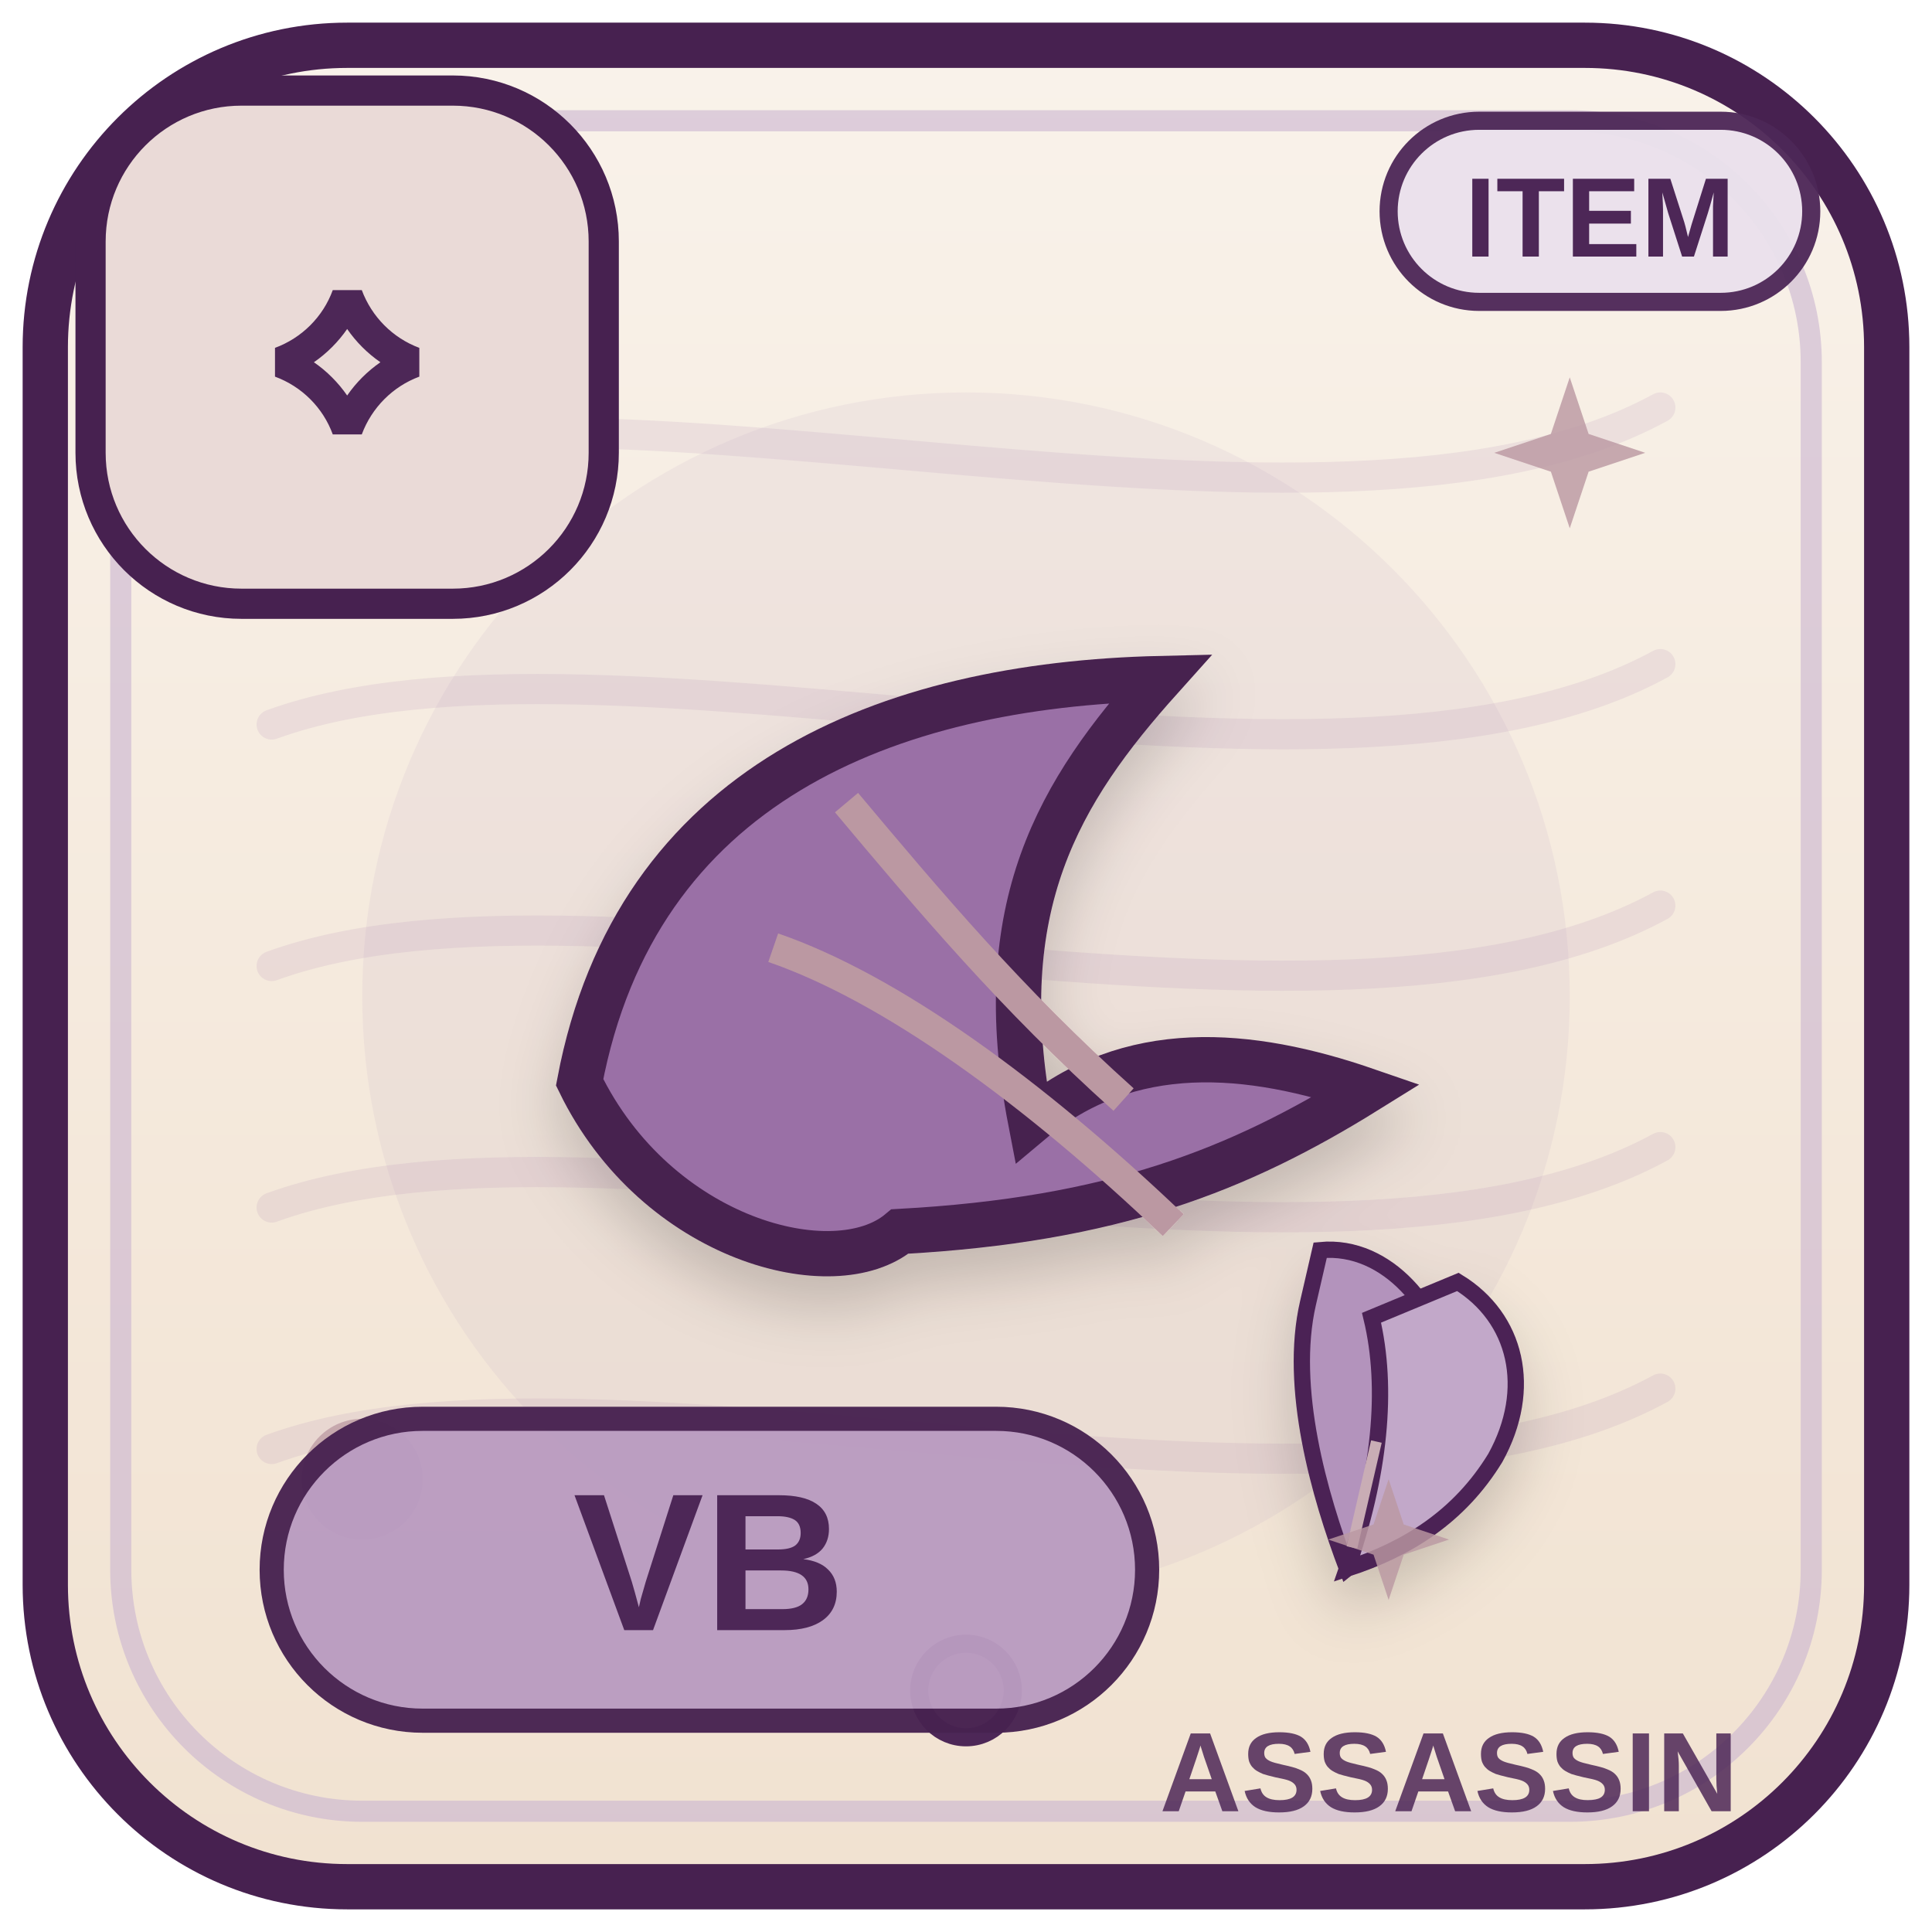
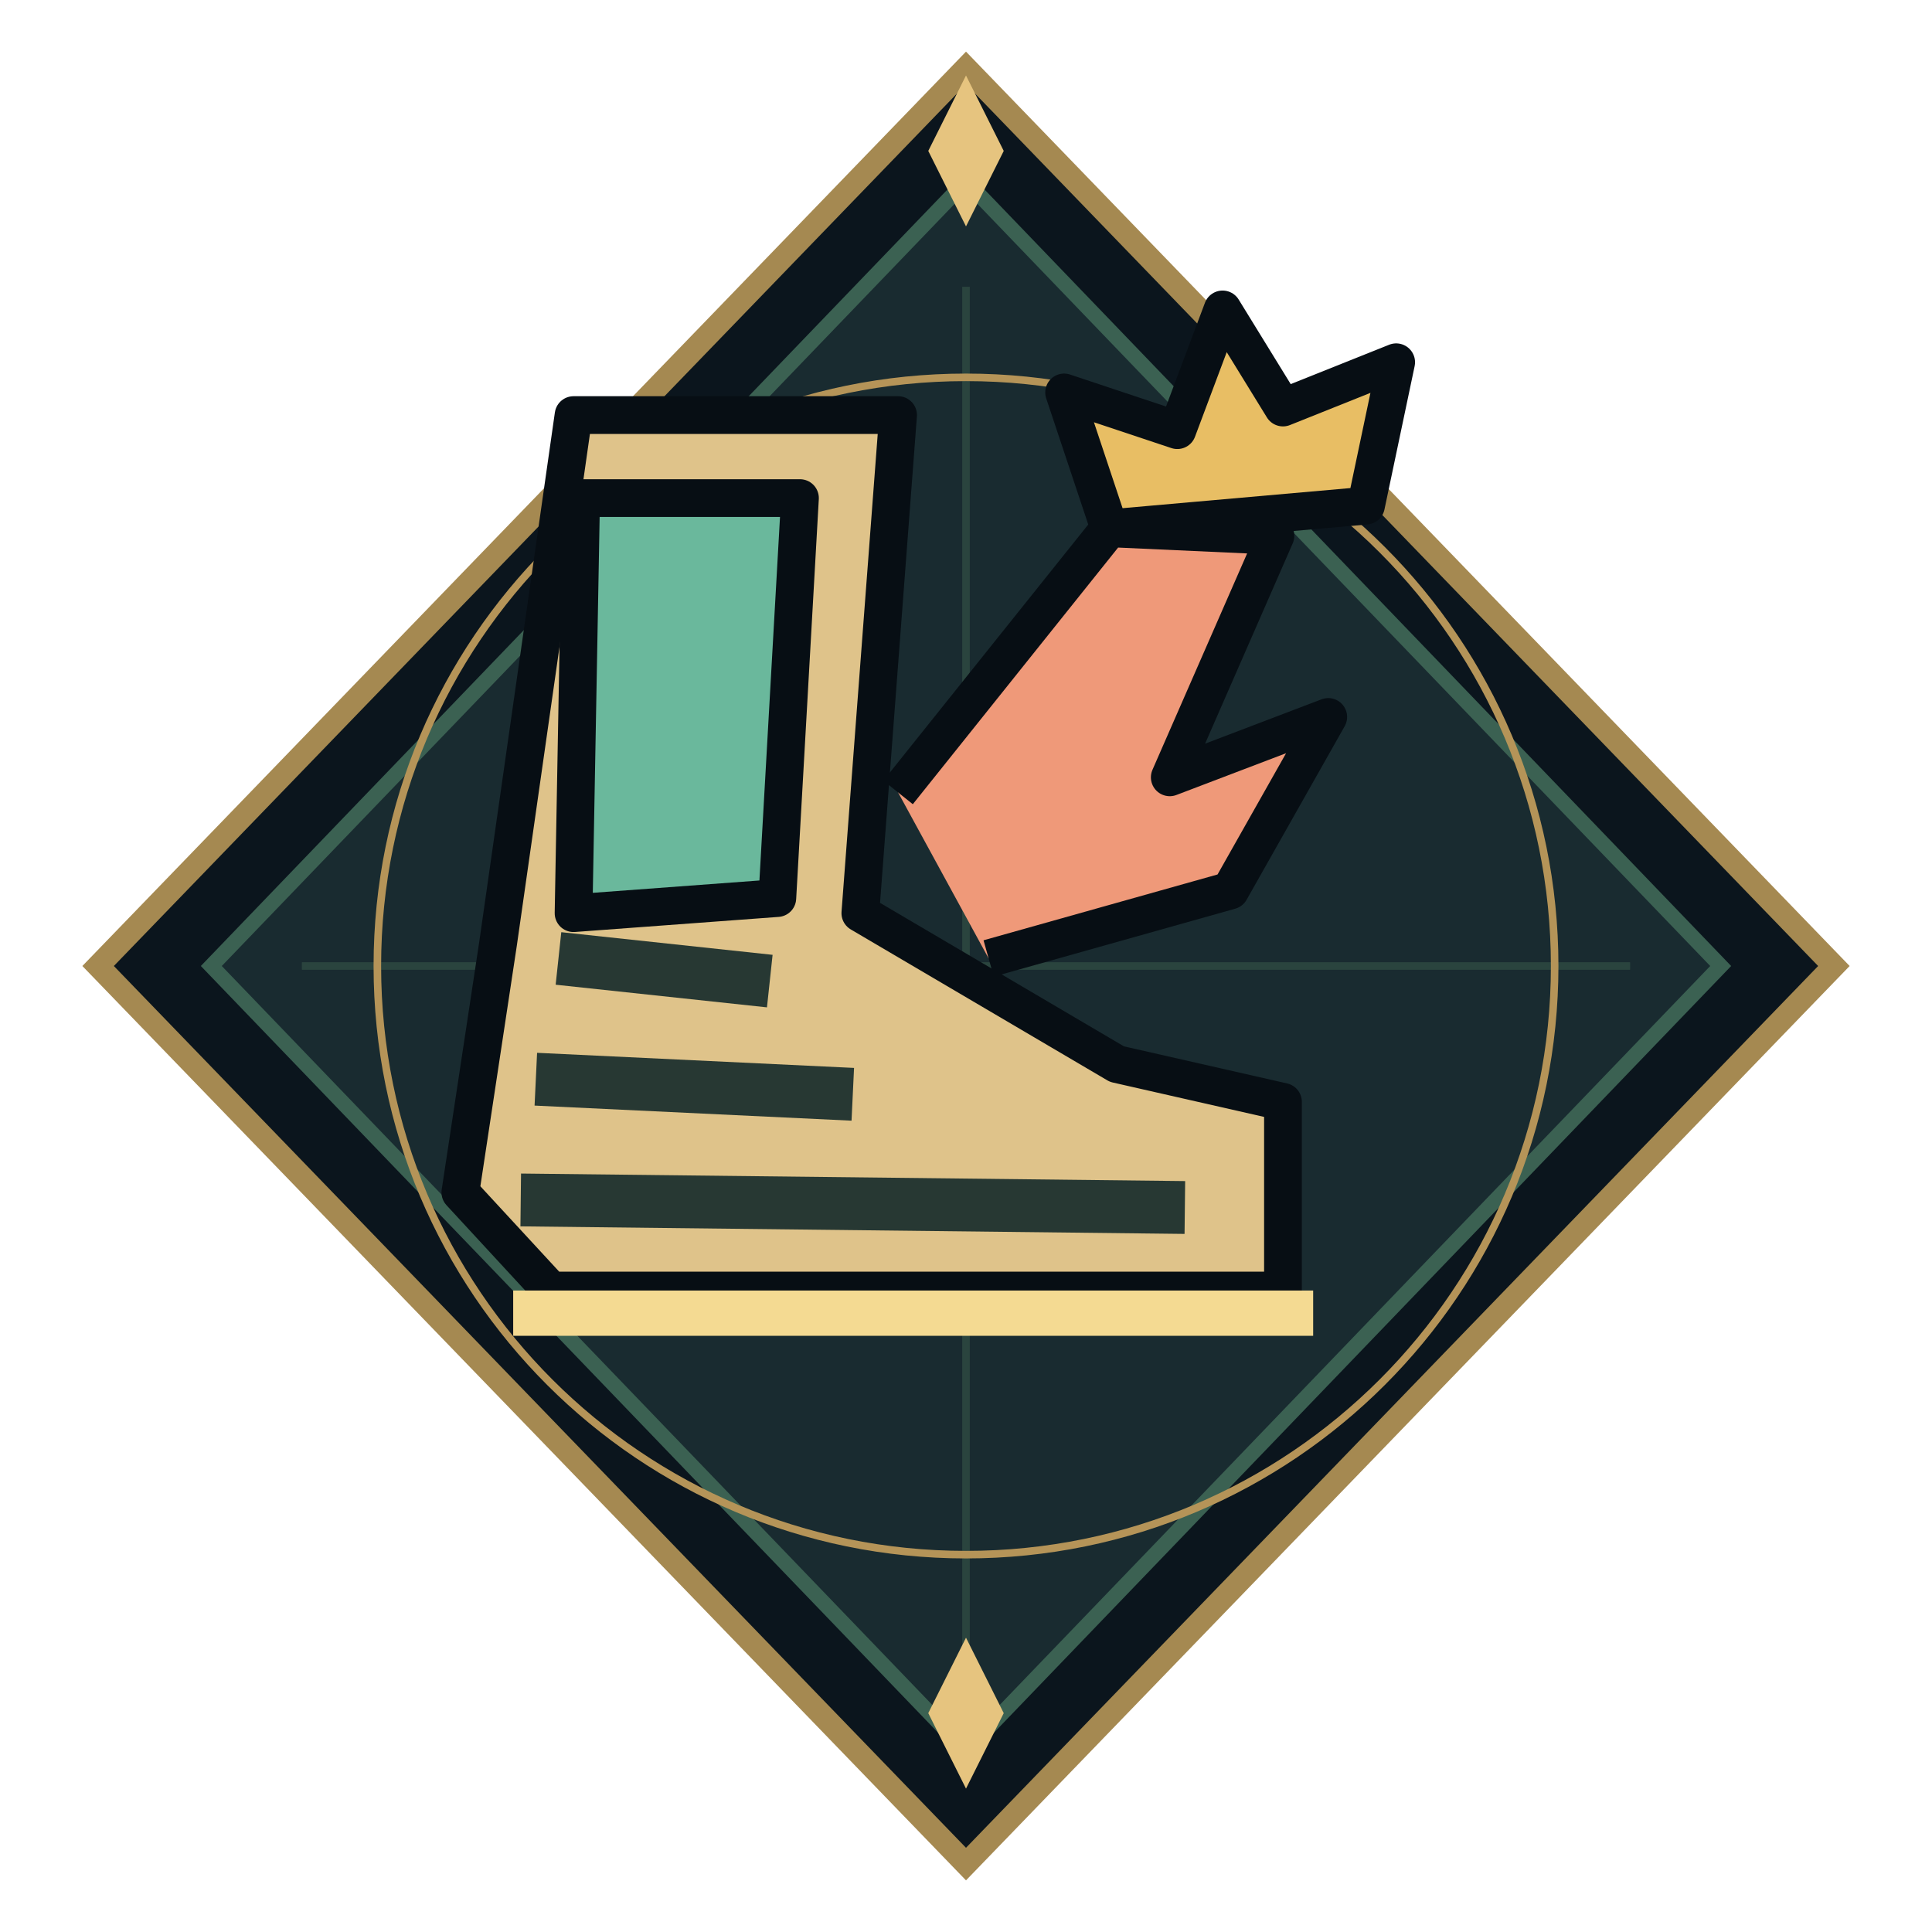
- <svg xmlns="http://www.w3.org/2000/svg" width="128" height="128" viewBox="0 0 128 128">
-   <defs>
-     <linearGradient id="cardBg" x1="0%" y1="0%" x2="0%" y2="100%">
-       <stop offset="0%" stop-color="#f9f2ea" />
-       <stop offset="100%" stop-color="#f1e2d1" />
-     </linearGradient>
-     <linearGradient id="frameGrad" x1="0%" y1="0%" x2="100%" y2="100%">
-       <stop offset="0%" stop-color="#a179ad" />
-       <stop offset="100%" stop-color="#4d2757" />
-     </linearGradient>
-     <radialGradient id="halo">
-       <stop offset="0%" stop-color="#b697bf" />
-       <stop offset="100%" stop-color="rgba(255,255,255,0)" />
-     </radialGradient>
-     <filter id="shadow" x="-20%" y="-20%" width="140%" height="140%">
-       <feDropShadow dx="0" dy="2" stdDeviation="2" flood-color="#000000" flood-opacity="0.18" />
-     </filter>
-   </defs>
-   <rect x="3" y="3" width="122" height="122" rx="20" fill="url(#cardBg)" stroke="#472150" stroke-width="3" />
-   <rect x="8" y="8" width="112" height="112" rx="16" fill="none" stroke="#cab4d1" stroke-width="1.4" opacity="0.6" />
-   <path d="M18 31 C40 23 88 39 110 27" fill="none" stroke="#9566a2" stroke-width="2" opacity="0.12" stroke-linecap="round" />
-   <path d="M18 48 C40 40 88 56 110 44" fill="none" stroke="#9566a2" stroke-width="2" opacity="0.12" stroke-linecap="round" />
-   <path d="M18 64 C40 56 88 72 110 60" fill="none" stroke="#9566a2" stroke-width="2" opacity="0.12" stroke-linecap="round" />
-   <path d="M18 80 C40 72 88 88 110 76" fill="none" stroke="#9566a2" stroke-width="2" opacity="0.12" stroke-linecap="round" />
-   <path d="M18 96 C40 88 88 104 110 92" fill="none" stroke="#9566a2" stroke-width="2" opacity="0.12" stroke-linecap="round" />
-   <circle cx="64" cy="66" r="40" fill="#b697bf" opacity="0.12" />
-   <g filter="url(#shadow)">
-     <g transform="translate(65 66) rotate(5) scale(1.0)">
-       <path d="M-26 8 C-24 -12 -8 -20 10 -22 C4 -14 0 -6 4 8 C10 2 18 2 26 4 C18 10 10 14 -4 16 C-8 20 -20 18 -26 8 Z" fill="#9a6fa6" stroke="#472150" stroke-width="3" />
-       <path d="M-10 -12 C-4 -6 2 0 10 6" fill="none" stroke="#bb98a2" stroke-width="2" />
-       <path d="M-14 -2 C-6 0 4 6 14 14" fill="none" stroke="#bb98a2" stroke-width="2" />
-     </g>
-     <g transform="translate(92 92) rotate(13) scale(0.36)">
-       <path d="M-18 -22 C-6 -26 6 -16 10 -6 C14 6 8 24 0 34 C-8 22 -18 4 -18 -12 Z" fill="#b393bc" stroke="#4b2354" stroke-width="3" />
-       <path d="M8 -22 C20 -18 26 -6 22 8 C18 20 10 28 0 34 C2 16 0 0 -6 -12 Z" fill="#c2a8c9" stroke="#4b2354" stroke-width="3" />
-       <path d="M0 10 L0 30" fill="none" stroke="#c9adb5" stroke-width="2" />
-     </g>
+ <svg xmlns="http://www.w3.org/2000/svg" width="256" height="256" viewBox="0 0 256 256">
+   <path d="M128 9 243 128 128 247 13 128Z" fill="#0b151d" stroke="#a58951" stroke-width="3" />
+   <path d="m128 24 100 104-100 104L28 128Z" fill="#192b30" stroke="#3b6152" stroke-width="2" />
+   <path d="M40 128h176M128 38v180" stroke="#2a443e" />
+   <circle cx="128" cy="128" r="78" fill="none" stroke="#b59458" stroke-width="1" />
+   <g stroke="#070e14" stroke-width="5" stroke-linejoin="round">
+     <path d="M76 55h43l-5 66 34 20 22 5v25H73l-12-13 5-33z" fill="#dfc38a" />
+     <path d="M77 66h29l-3 53-27 2z" fill="#6ab89c" />
+     <path d="m74 127 28 3m-31 13 42 2m-44 14 88 1" stroke="#273833" stroke-width="7" />
+     <path d="m119 105 28-35 22 1-14 32 21-8-13 23-32 9" fill="#ef9979" />
+     <path d="M68 174h106" stroke="#f4da92" stroke-width="6" />
+     <path d="m162 41 8 13 15-6-4 19-34 3-6-18 15 5z" fill="#e8be64" />
  </g>
-   <circle cx="24" cy="98" r="4" fill="#bb98a2" opacity="0.75" />
-   <polygon points="104,25 105.25,28.75 109,30 105.25,31.25 104,35 102.75,31.25 99,30 102.75,28.75" fill="#bb98a2" opacity="0.82" />
-   <polygon points="92,98 93.0,101.0 96,102 93.0,103.0 92,106 91.0,103.0 88,102 91.0,101.0" fill="#bb98a2" opacity="0.82" />
-   <circle cx="64" cy="112" r="3.1" fill="#b38fa0" stroke="#4d2757" stroke-width="1.2" />
-   <rect x="92" y="8" width="28" height="12" rx="6" fill="#eae1ec" stroke="#4d2757" stroke-width="1.2" opacity="0.95" />
-   <text x="106" y="17" font-size="7.5" text-anchor="middle" font-weight="700" font-family="Arial, sans-serif" fill="#4d2757">ITEM</text>
-   <rect x="6" y="6" width="34" height="34" rx="10" fill="#eadad7" stroke="#472150" stroke-width="2" />
-   <text x="23" y="28" text-anchor="middle" font-size="16" font-family="Arial, sans-serif" font-weight="700" fill="#4d2757">⟡</text>
-   <rect x="18" y="94" width="58" height="20" rx="10" fill="#b99bc1" stroke="#472150" stroke-width="1.6" opacity="0.96" />
-   <text x="47" y="108" text-anchor="middle" font-size="13" font-weight="700" font-family="Arial, sans-serif" fill="#4d2757">VB</text>
-   <text x="96" y="120" text-anchor="middle" font-size="7.5" font-weight="700" font-family="Arial, sans-serif" fill="#4d2757" opacity="0.85">ASSASSIN</text>
+   <path d="m128 10 5 10-5 10-5-10m0 207 5-10 5 10-5 10" fill="#e6c47f" />
</svg>
